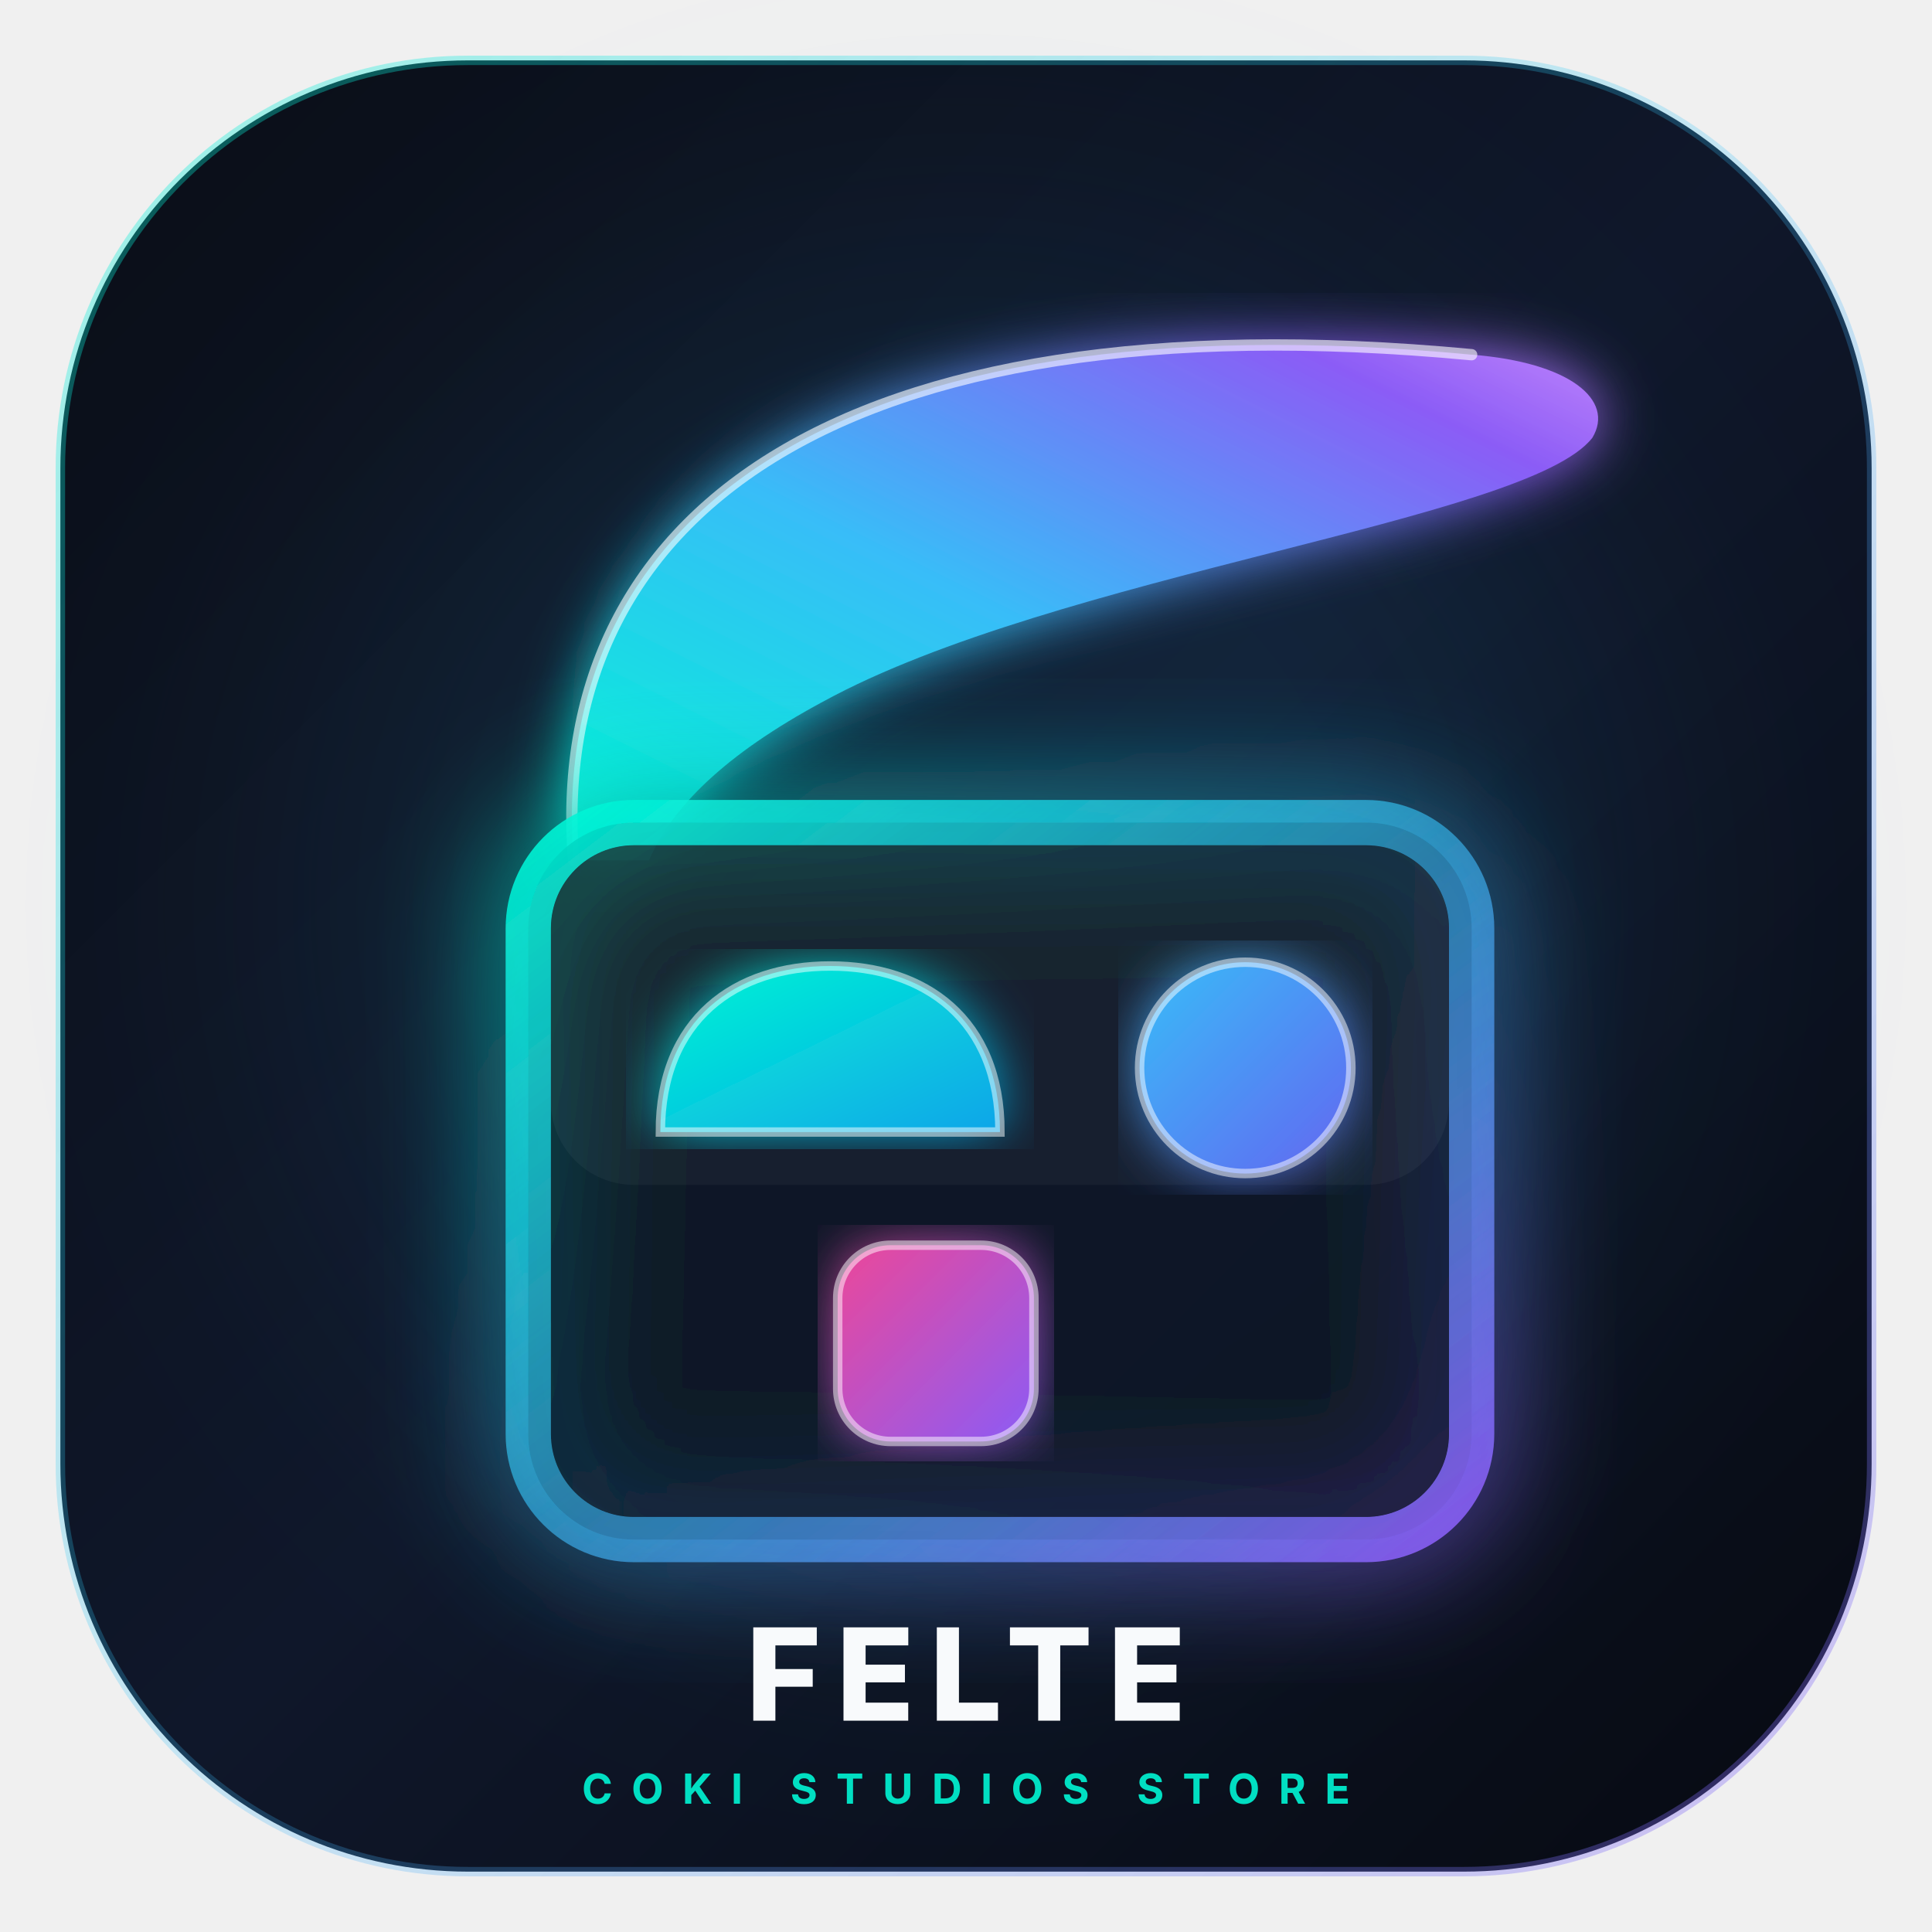
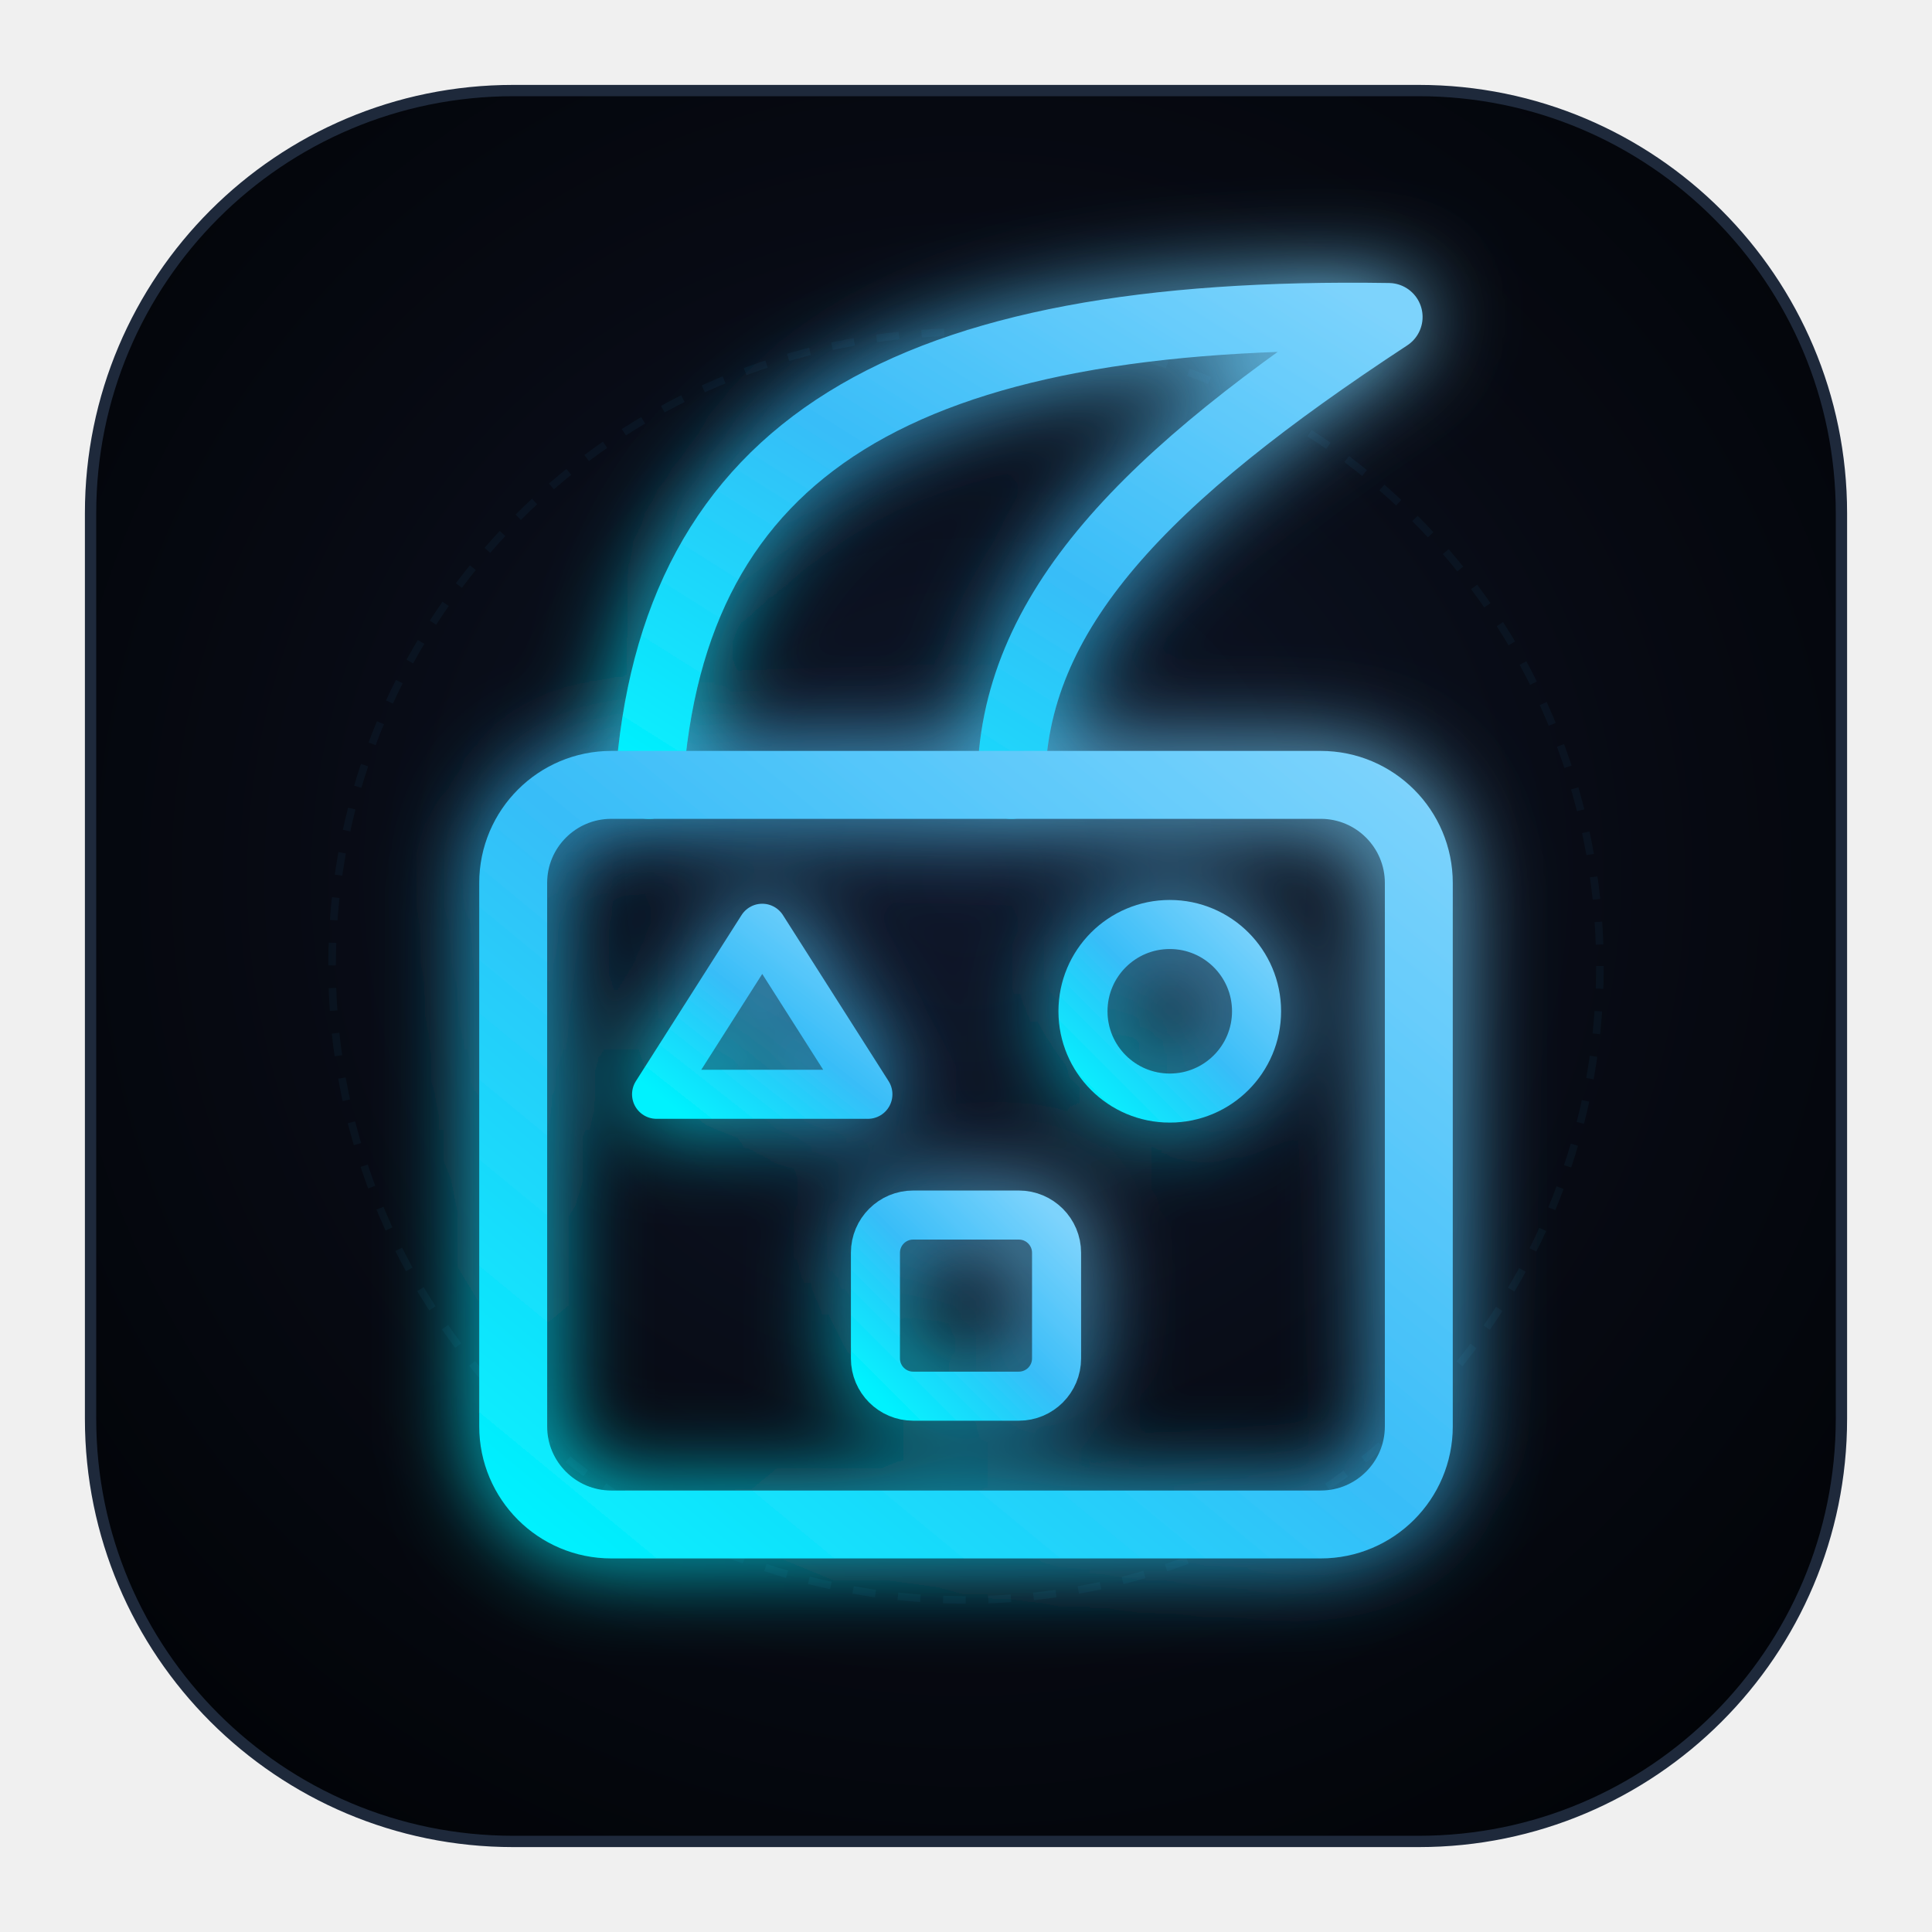
<svg xmlns="http://www.w3.org/2000/svg" viewBox="0 0 512 512" width="100%" height="100%">
  <defs>
-     <linearGradient id="bgGrad" x1="0%" y1="0%" x2="100%" y2="100%">
-       <stop offset="0%" stop-color="#0a0e17" />
-       <stop offset="50%" stop-color="#0f172a" />
-       <stop offset="100%" stop-color="#070a12" />
+     <radialGradient id="bgFelte" cx="50%" cy="45%" r="65%">
+       <stop offset="0%" stop-color="#0f172a" />
+       <stop offset="60%" stop-color="#070a13" />
+       <stop offset="100%" stop-color="#020408" />
+     </radialGradient>
+     <linearGradient id="neonMinimal" x1="0%" y1="100%" x2="100%" y2="0%">
+       <stop offset="0%" stop-color="#00f2fe" />
+       <stop offset="50%" stop-color="#38bdf8" />
+       <stop offset="100%" stop-color="#7dd3fc" />
    </linearGradient>
-     <linearGradient id="handleGrad" x1="0%" y1="100%" x2="100%" y2="0%">
-       <stop offset="0%" stop-color="#00f5d4" />
-       <stop offset="45%" stop-color="#38bdf8" />
-       <stop offset="85%" stop-color="#8b5cf6" />
-       <stop offset="100%" stop-color="#c084fc" />
-     </linearGradient>
-     <linearGradient id="borderGrad" x1="0%" y1="0%" x2="100%" y2="100%">
-       <stop offset="0%" stop-color="#00f5d4" stop-opacity="0.9" />
-       <stop offset="50%" stop-color="#38bdf8" stop-opacity="0.6" />
-       <stop offset="100%" stop-color="#8b5cf6" stop-opacity="0.9" />
-     </linearGradient>
-     <linearGradient id="archGrad" x1="0%" y1="0%" x2="100%" y2="100%">
-       <stop offset="0%" stop-color="#00f5d4" />
-       <stop offset="100%" stop-color="#0ea5e9" />
-     </linearGradient>
-     <linearGradient id="circleGrad" x1="0%" y1="0%" x2="100%" y2="100%">
-       <stop offset="0%" stop-color="#38bdf8" />
-       <stop offset="100%" stop-color="#6366f1" />
-     </linearGradient>
-     <linearGradient id="squareGrad" x1="0%" y1="0%" x2="100%" y2="100%">
-       <stop offset="0%" stop-color="#ec4899" />
-       <stop offset="100%" stop-color="#8b5cf6" />
-     </linearGradient>
-     <filter id="neonGlow" x="-20%" y="-20%" width="140%" height="140%">
-       <feGaussianBlur stdDeviation="16" result="blur" />
-       <feMerge>
-         <feMergeNode in="blur" />
-         <feMergeNode in="SourceGraphic" />
-       </feMerge>
-     </filter>
-     <filter id="subtleGlow" x="-10%" y="-10%" width="120%" height="120%">
-       <feGaussianBlur stdDeviation="8" result="blur" />
+     <filter id="cleanGlow" x="-20%" y="-20%" width="140%" height="140%">
+       <feGaussianBlur stdDeviation="12" result="blur" />
      <feMerge>
        <feMergeNode in="blur" />
        <feMergeNode in="SourceGraphic" />
      </feMerge>
    </filter>
  </defs>
-   <rect x="16" y="16" width="480" height="480" rx="108" fill="url(#bgGrad)" />
-   <rect x="16" y="16" width="480" height="480" rx="108" fill="none" stroke="url(#borderGrad)" stroke-width="2.5" opacity="0.4" />
-   <circle cx="256" cy="240" r="180" fill="#38bdf8" opacity="0.08" filter="blur(40px)" />
-   <g transform="translate(0, 8)">
-     <path d="M 152 220               C 145 130, 220 70, 390 86               C 416 88, 428 98, 422 108               C 405 130, 280 144, 218 178               C 192 192, 178 206, 172 220 Z" fill="url(#handleGrad)" filter="url(#subtleGlow)" />
-     <path d="M 152 220               C 145 130, 220 70, 390 86" fill="none" stroke="#ffffff" stroke-width="3" stroke-linecap="round" opacity="0.6" />
-     <rect x="140" y="210" width="250" height="190" rx="28" fill="#111827" fill-opacity="0.82" stroke="url(#borderGrad)" stroke-width="12" stroke-linejoin="round" filter="url(#neonGlow)" />
-     <rect x="146" y="216" width="238" height="90" rx="22" fill="white" fill-opacity="0.04" />
-     <path d="M 175 292               C 175 262, 195 248, 220 248               C 245 248, 265 262, 265 292 Z" fill="url(#archGrad)" filter="url(#subtleGlow)" />
-     <path d="M 175 292               C 175 262, 195 248, 220 248               C 245 248, 265 262, 265 292 Z" fill="none" stroke="#ffffff" stroke-width="2.5" opacity="0.5" />
-     <circle cx="330" cy="275" r="28" fill="url(#circleGrad)" filter="url(#subtleGlow)" />
-     <circle cx="330" cy="275" r="28" fill="none" stroke="#ffffff" stroke-width="2.5" opacity="0.5" />
-     <rect x="222" y="322" width="52" height="52" rx="14" fill="url(#squareGrad)" filter="url(#subtleGlow)" />
-     <rect x="222" y="322" width="52" height="52" rx="14" fill="none" stroke="#ffffff" stroke-width="2.5" opacity="0.5" />
+   <rect x="24" y="24" width="464" height="464" rx="112" fill="url(#bgFelte)" stroke="#1e293b" stroke-width="3" />
+   <circle cx="256" cy="256" r="168" fill="none" stroke="#38bdf8" stroke-opacity="0.05" stroke-width="2" stroke-dasharray="6 6" />
+   <g filter="url(#cleanGlow)">
+     <path d="M 172 208 C 178 118, 240 82, 368 84 C 304 126, 268 162, 268 208" fill="none" stroke="url(#neonMinimal)" stroke-width="18" stroke-linecap="round" stroke-linejoin="round" />
+     <rect x="136" y="208" width="240" height="196" rx="26" fill="none" stroke="url(#neonMinimal)" stroke-width="18" stroke-linecap="round" stroke-linejoin="round" />
+     <path d="M 174 290 L 202 246 L 230 290 Z" fill="none" stroke="url(#neonMinimal)" stroke-width="13" stroke-linecap="round" stroke-linejoin="round" />
+     <circle cx="310" cy="268" r="23" fill="none" stroke="url(#neonMinimal)" stroke-width="13" />
+     <rect x="232" y="322" width="48" height="48" rx="10" fill="none" stroke="url(#neonMinimal)" stroke-width="13" stroke-linecap="round" stroke-linejoin="round" />
  </g>
-   <text x="256" y="456" text-anchor="middle" font-family="-apple-system, BlinkMacSystemFont, 'Outfit', 'Inter', sans-serif" font-size="34" font-weight="800" letter-spacing="4" fill="#f8fafc">FELTE</text>
-   <text x="256" y="478" text-anchor="middle" font-family="-apple-system, BlinkMacSystemFont, 'Outfit', 'Inter', sans-serif" font-size="11" font-weight="700" letter-spacing="5" fill="#00f5d4" opacity="0.9">COKI STUDIOS STORE</text>
</svg>
